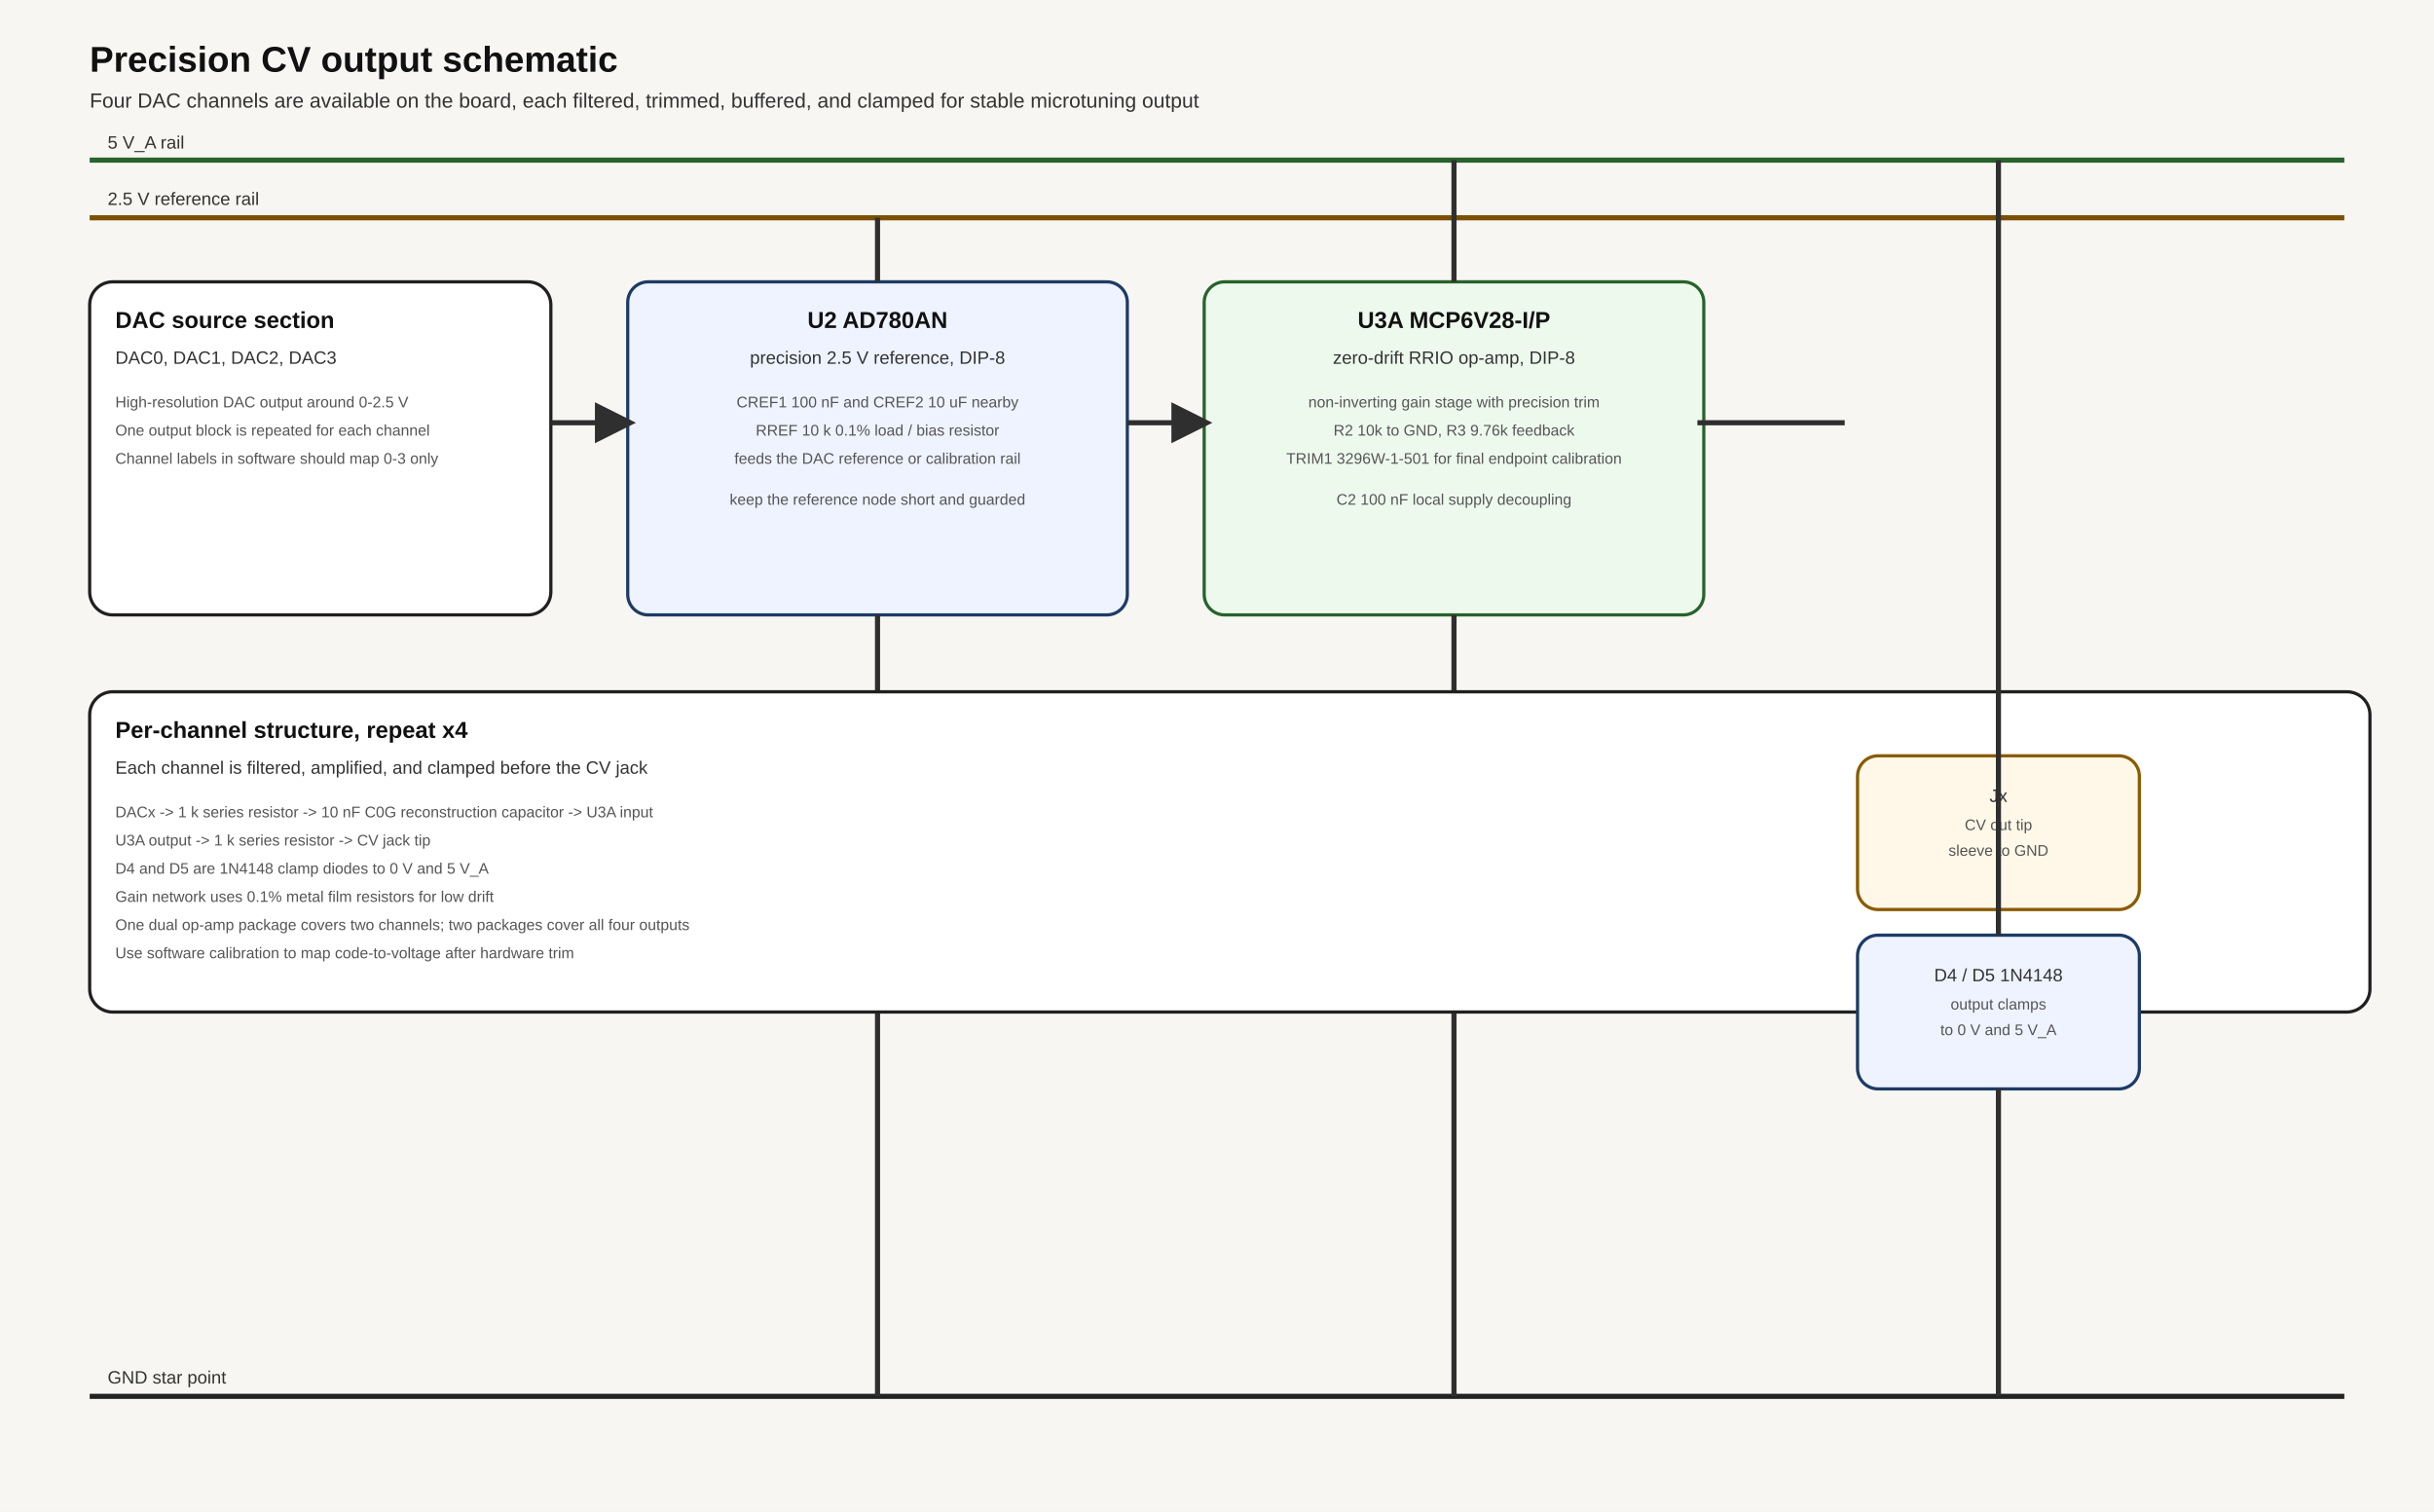
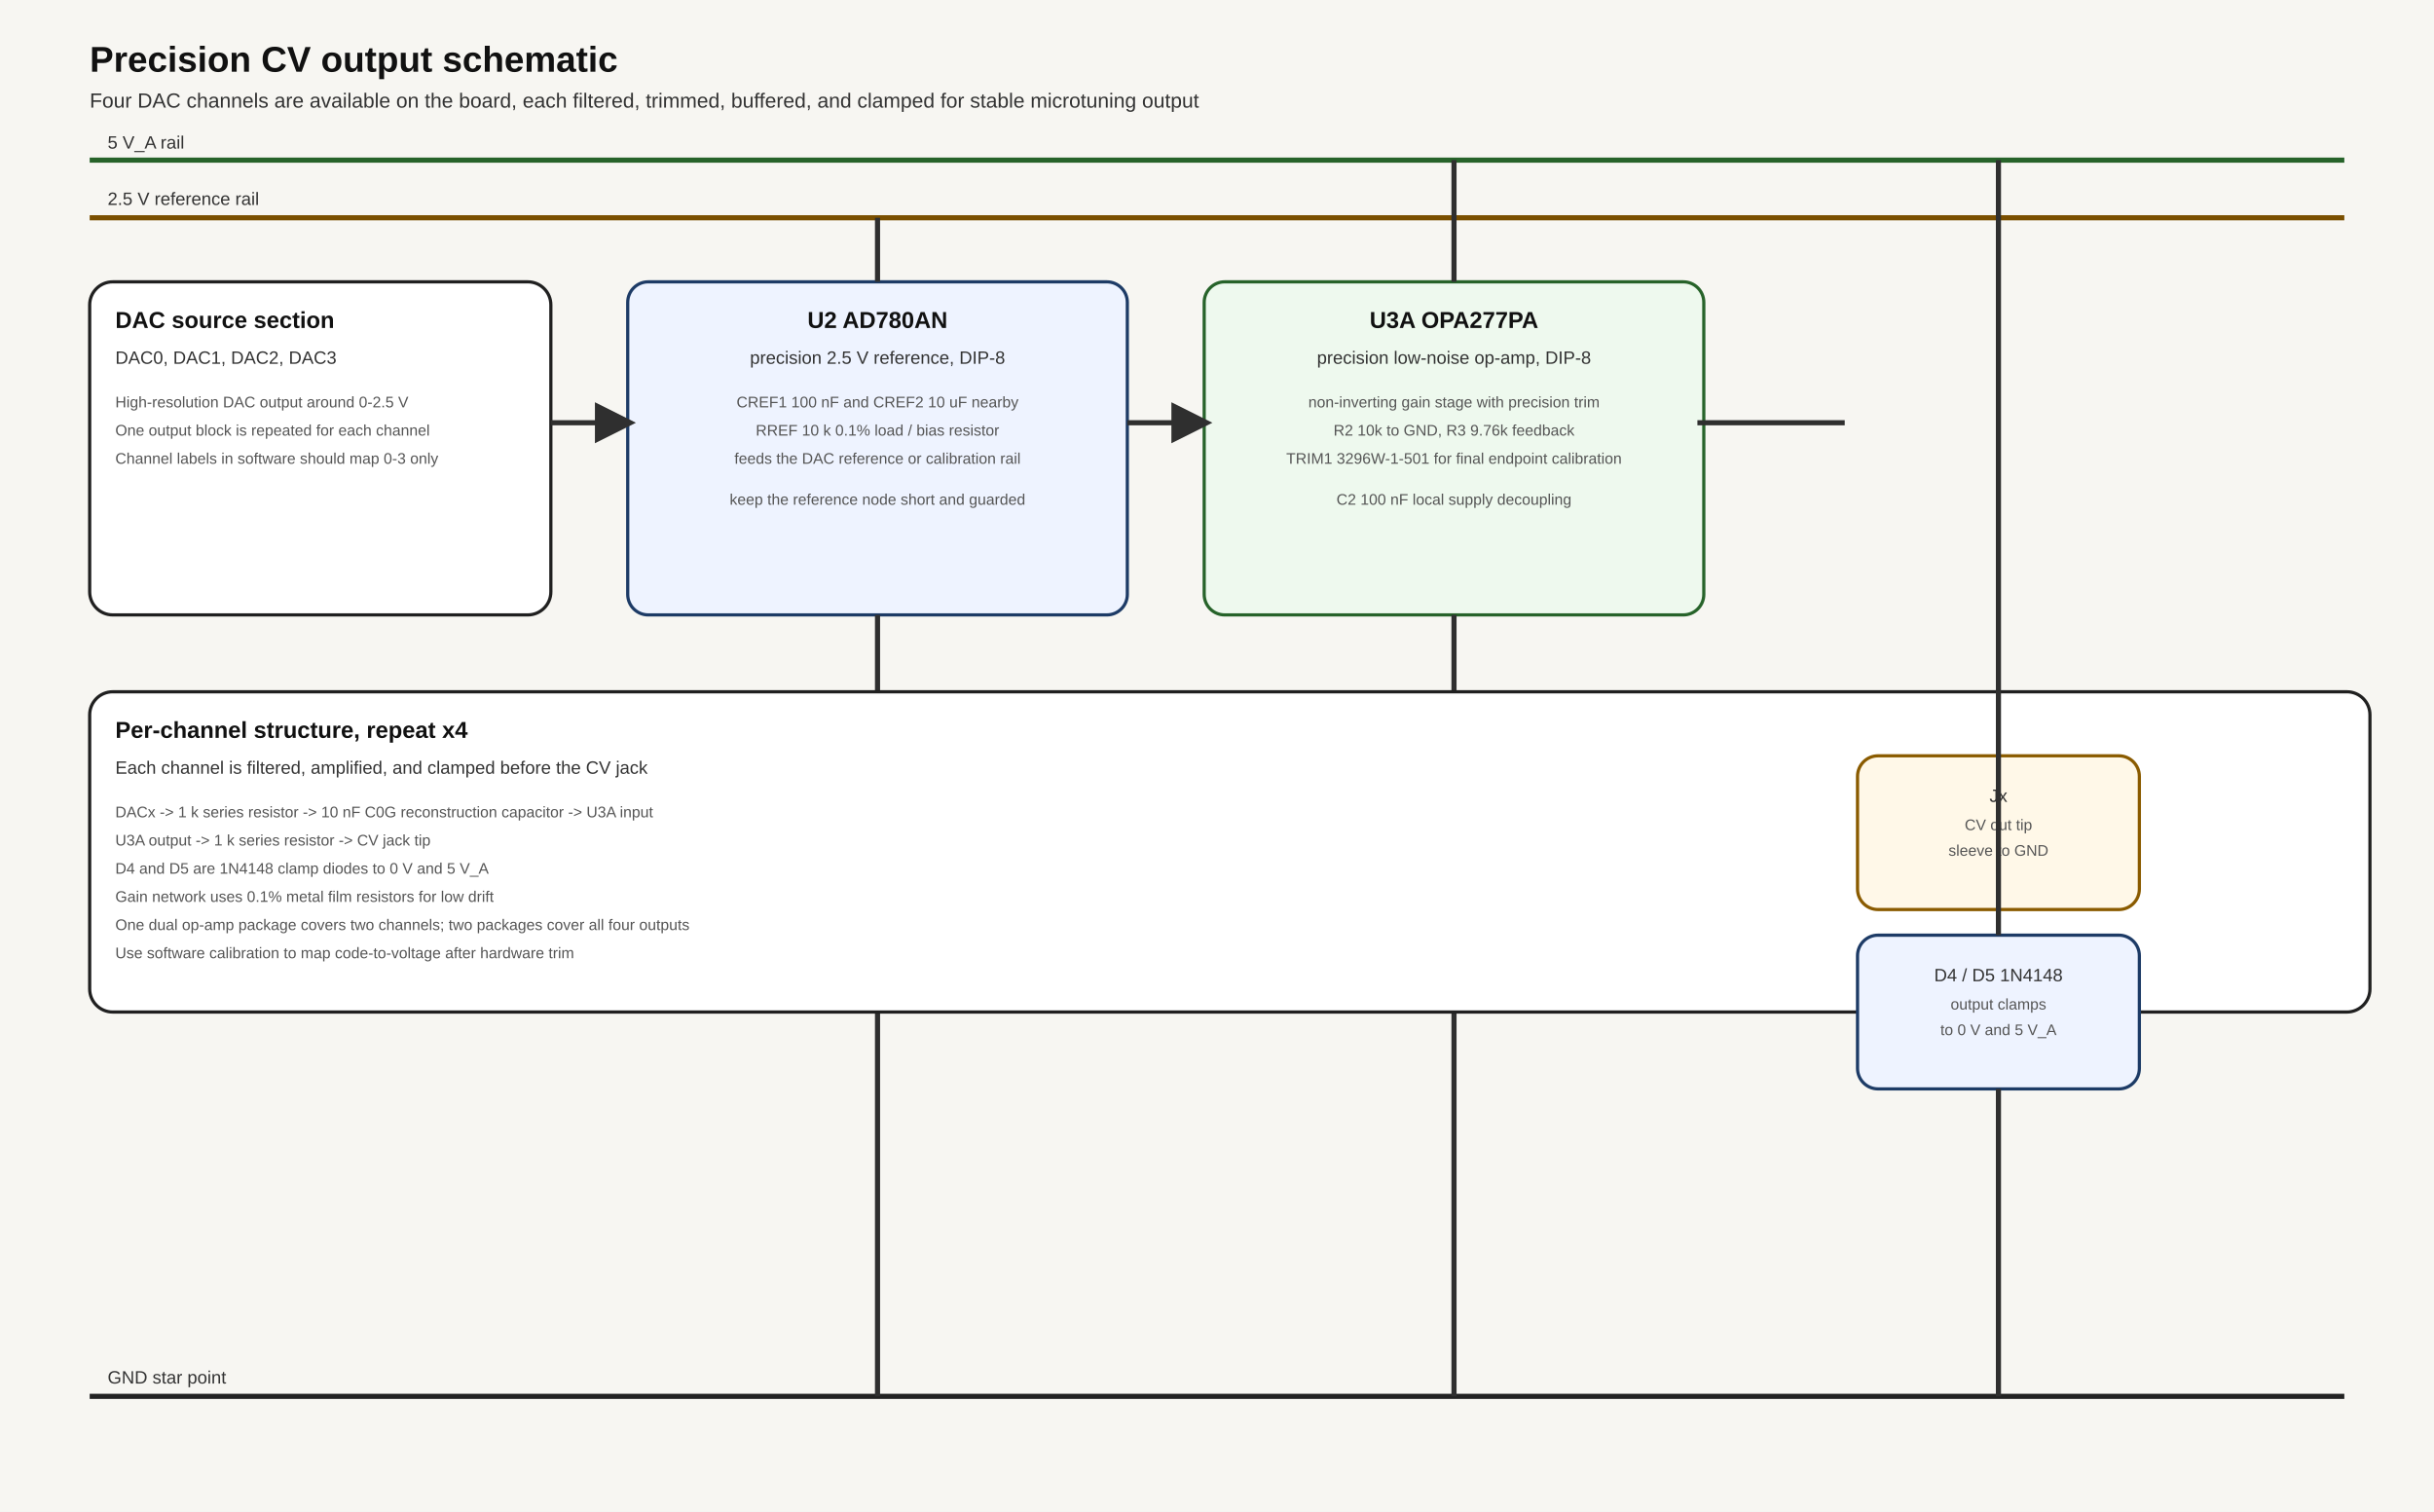
<svg xmlns="http://www.w3.org/2000/svg" width="1900" height="1180" viewBox="0 0 1900 1180" role="img" aria-label="Precision CV output schematic">
  <defs>
    <style>
      .bg { fill: #f7f6f2; }
      .panel { fill: #ffffff; stroke: #202020; stroke-width: 2.5; rx: 18; ry: 18; }
      .chip { fill: #eef3ff; stroke: #1d3b66; stroke-width: 2.5; rx: 16; ry: 16; }
      .green { fill: #eef9ee; stroke: #27632a; stroke-width: 2.5; rx: 16; ry: 16; }
      .yellow { fill: #fff8e8; stroke: #8a5b00; stroke-width: 2.5; rx: 16; ry: 16; }
      .label { fill: #111; font-family: Arial, Helvetica, sans-serif; font-size: 18px; font-weight: 700; }
      .small { fill: #333; font-family: Arial, Helvetica, sans-serif; font-size: 14px; }
      .tiny { fill: #555; font-family: Arial, Helvetica, sans-serif; font-size: 12px; }
      .title { fill: #111; font-family: Arial, Helvetica, sans-serif; font-size: 28px; font-weight: 700; }
      .subtitle { fill: #333; font-family: Arial, Helvetica, sans-serif; font-size: 16px; }
      .wire { stroke: #2f2f2f; stroke-width: 4; fill: none; }
      .arrow { marker-end: url(#arrow); }
      .rail5 { stroke: #27632a; stroke-width: 4; fill: none; }
      .railgnd { stroke: #222; stroke-width: 4; fill: none; }
      .railref { stroke: #7a4f00; stroke-width: 4; fill: none; }
    </style>
    <marker id="arrow" viewBox="0 0 10 10" refX="8" refY="5" markerWidth="8" markerHeight="8" orient="auto-start-reverse">
      <path d="M 0 0 L 10 5 L 0 10 z" fill="#2f2f2f" />
    </marker>
  </defs>
  <rect class="bg" x="0" y="0" width="1900" height="1180" />
  <text class="title" x="70" y="56">Precision CV output schematic</text>
  <text class="subtitle" x="70" y="84">Four DAC channels are available on the board, each filtered, trimmed, buffered, and clamped for stable microtuning output</text>
  <path class="rail5" d="M 70 125 L 1830 125" />
  <text class="small" x="84" y="116">5 V_A rail</text>
  <path class="railref" d="M 70 170 L 1830 170" />
  <text class="small" x="84" y="160">2.5 V reference rail</text>
  <path class="railgnd" d="M 70 1090 L 1830 1090" />
  <text class="small" x="84" y="1080">GND star point</text>
  <rect class="panel" x="70" y="220" width="360" height="260" />
  <text class="label" x="90" y="256">DAC source section</text>
  <text class="small" x="90" y="284">DAC0, DAC1, DAC2, DAC3</text>
  <text class="tiny" x="90" y="318">High-resolution DAC output around 0-2.5 V</text>
  <text class="tiny" x="90" y="340">One output block is repeated for each channel</text>
  <text class="tiny" x="90" y="362">Channel labels in software should map 0-3 only</text>
  <rect class="chip" x="490" y="220" width="390" height="260" />
  <text class="label" x="685" y="256" text-anchor="middle">U2 AD780AN</text>
  <text class="small" x="685" y="284" text-anchor="middle">precision 2.5 V reference, DIP-8</text>
  <text class="tiny" x="685" y="318" text-anchor="middle">CREF1 100 nF and CREF2 10 uF nearby</text>
  <text class="tiny" x="685" y="340" text-anchor="middle">RREF 10 k 0.1% load / bias resistor</text>
  <text class="tiny" x="685" y="362" text-anchor="middle">feeds the DAC reference or calibration rail</text>
  <text class="tiny" x="685" y="394" text-anchor="middle">keep the reference node short and guarded</text>
  <path class="wire arrow" d="M 430 330 L 490 330" />
  <path class="wire" d="M 685 220 L 685 170" />
  <path class="wire" d="M 685 480 L 685 1090" />
  <rect class="green" x="940" y="220" width="390" height="260" />
-   <text class="label" x="1135" y="256" text-anchor="middle">U3A MCP6V28-I/P</text>
-   <text class="small" x="1135" y="284" text-anchor="middle">zero-drift RRIO op-amp, DIP-8</text>
+   <text class="label" x="1135" y="256" text-anchor="middle">U3A OPA277PA</text>
+   <text class="small" x="1135" y="284" text-anchor="middle">precision low-noise op-amp, DIP-8</text>
  <text class="tiny" x="1135" y="318" text-anchor="middle">non-inverting gain stage with precision trim</text>
  <text class="tiny" x="1135" y="340" text-anchor="middle">R2 10k to GND, R3 9.76k feedback</text>
  <text class="tiny" x="1135" y="362" text-anchor="middle">TRIM1 3296W-1-501 for final endpoint calibration</text>
  <text class="tiny" x="1135" y="394" text-anchor="middle">C2 100 nF local supply decoupling</text>
  <path class="wire arrow" d="M 880 330 L 940 330" />
  <path class="wire" d="M 1135 220 L 1135 125" />
  <path class="wire" d="M 1135 480 L 1135 1090" />
  <rect class="panel" x="70" y="540" width="1780" height="250" />
  <text class="label" x="90" y="576">Per-channel structure, repeat x4</text>
  <text class="small" x="90" y="604">Each channel is filtered, amplified, and clamped before the CV jack</text>
  <text class="tiny" x="90" y="638">DACx -&gt; 1 k series resistor -&gt; 10 nF C0G reconstruction capacitor -&gt; U3A input</text>
  <text class="tiny" x="90" y="660">U3A output -&gt; 1 k series resistor -&gt; CV jack tip</text>
  <text class="tiny" x="90" y="682">D4 and D5 are 1N4148 clamp diodes to 0 V and 5 V_A</text>
  <text class="tiny" x="90" y="704">Gain network uses 0.1% metal film resistors for low drift</text>
  <text class="tiny" x="90" y="726">One dual op-amp package covers two channels; two packages cover all four outputs</text>
  <text class="tiny" x="90" y="748">Use software calibration to map code-to-voltage after hardware trim</text>
  <rect class="yellow" x="1450" y="590" width="220" height="120" />
  <text class="small" x="1560" y="626" text-anchor="middle">Jx</text>
  <text class="tiny" x="1560" y="648" text-anchor="middle">CV out tip</text>
  <text class="tiny" x="1560" y="668" text-anchor="middle">sleeve to GND</text>
  <rect class="chip" x="1450" y="730" width="220" height="120" />
  <text class="small" x="1560" y="766" text-anchor="middle">D4 / D5 1N4148</text>
  <text class="tiny" x="1560" y="788" text-anchor="middle">output clamps</text>
  <text class="tiny" x="1560" y="808" text-anchor="middle">to 0 V and 5 V_A</text>
  <path class="wire" d="M 1325 330 L 1440 330" />
  <path class="wire" d="M 1560 730 L 1560 125" />
  <path class="wire" d="M 1560 850 L 1560 1090" />
</svg>
